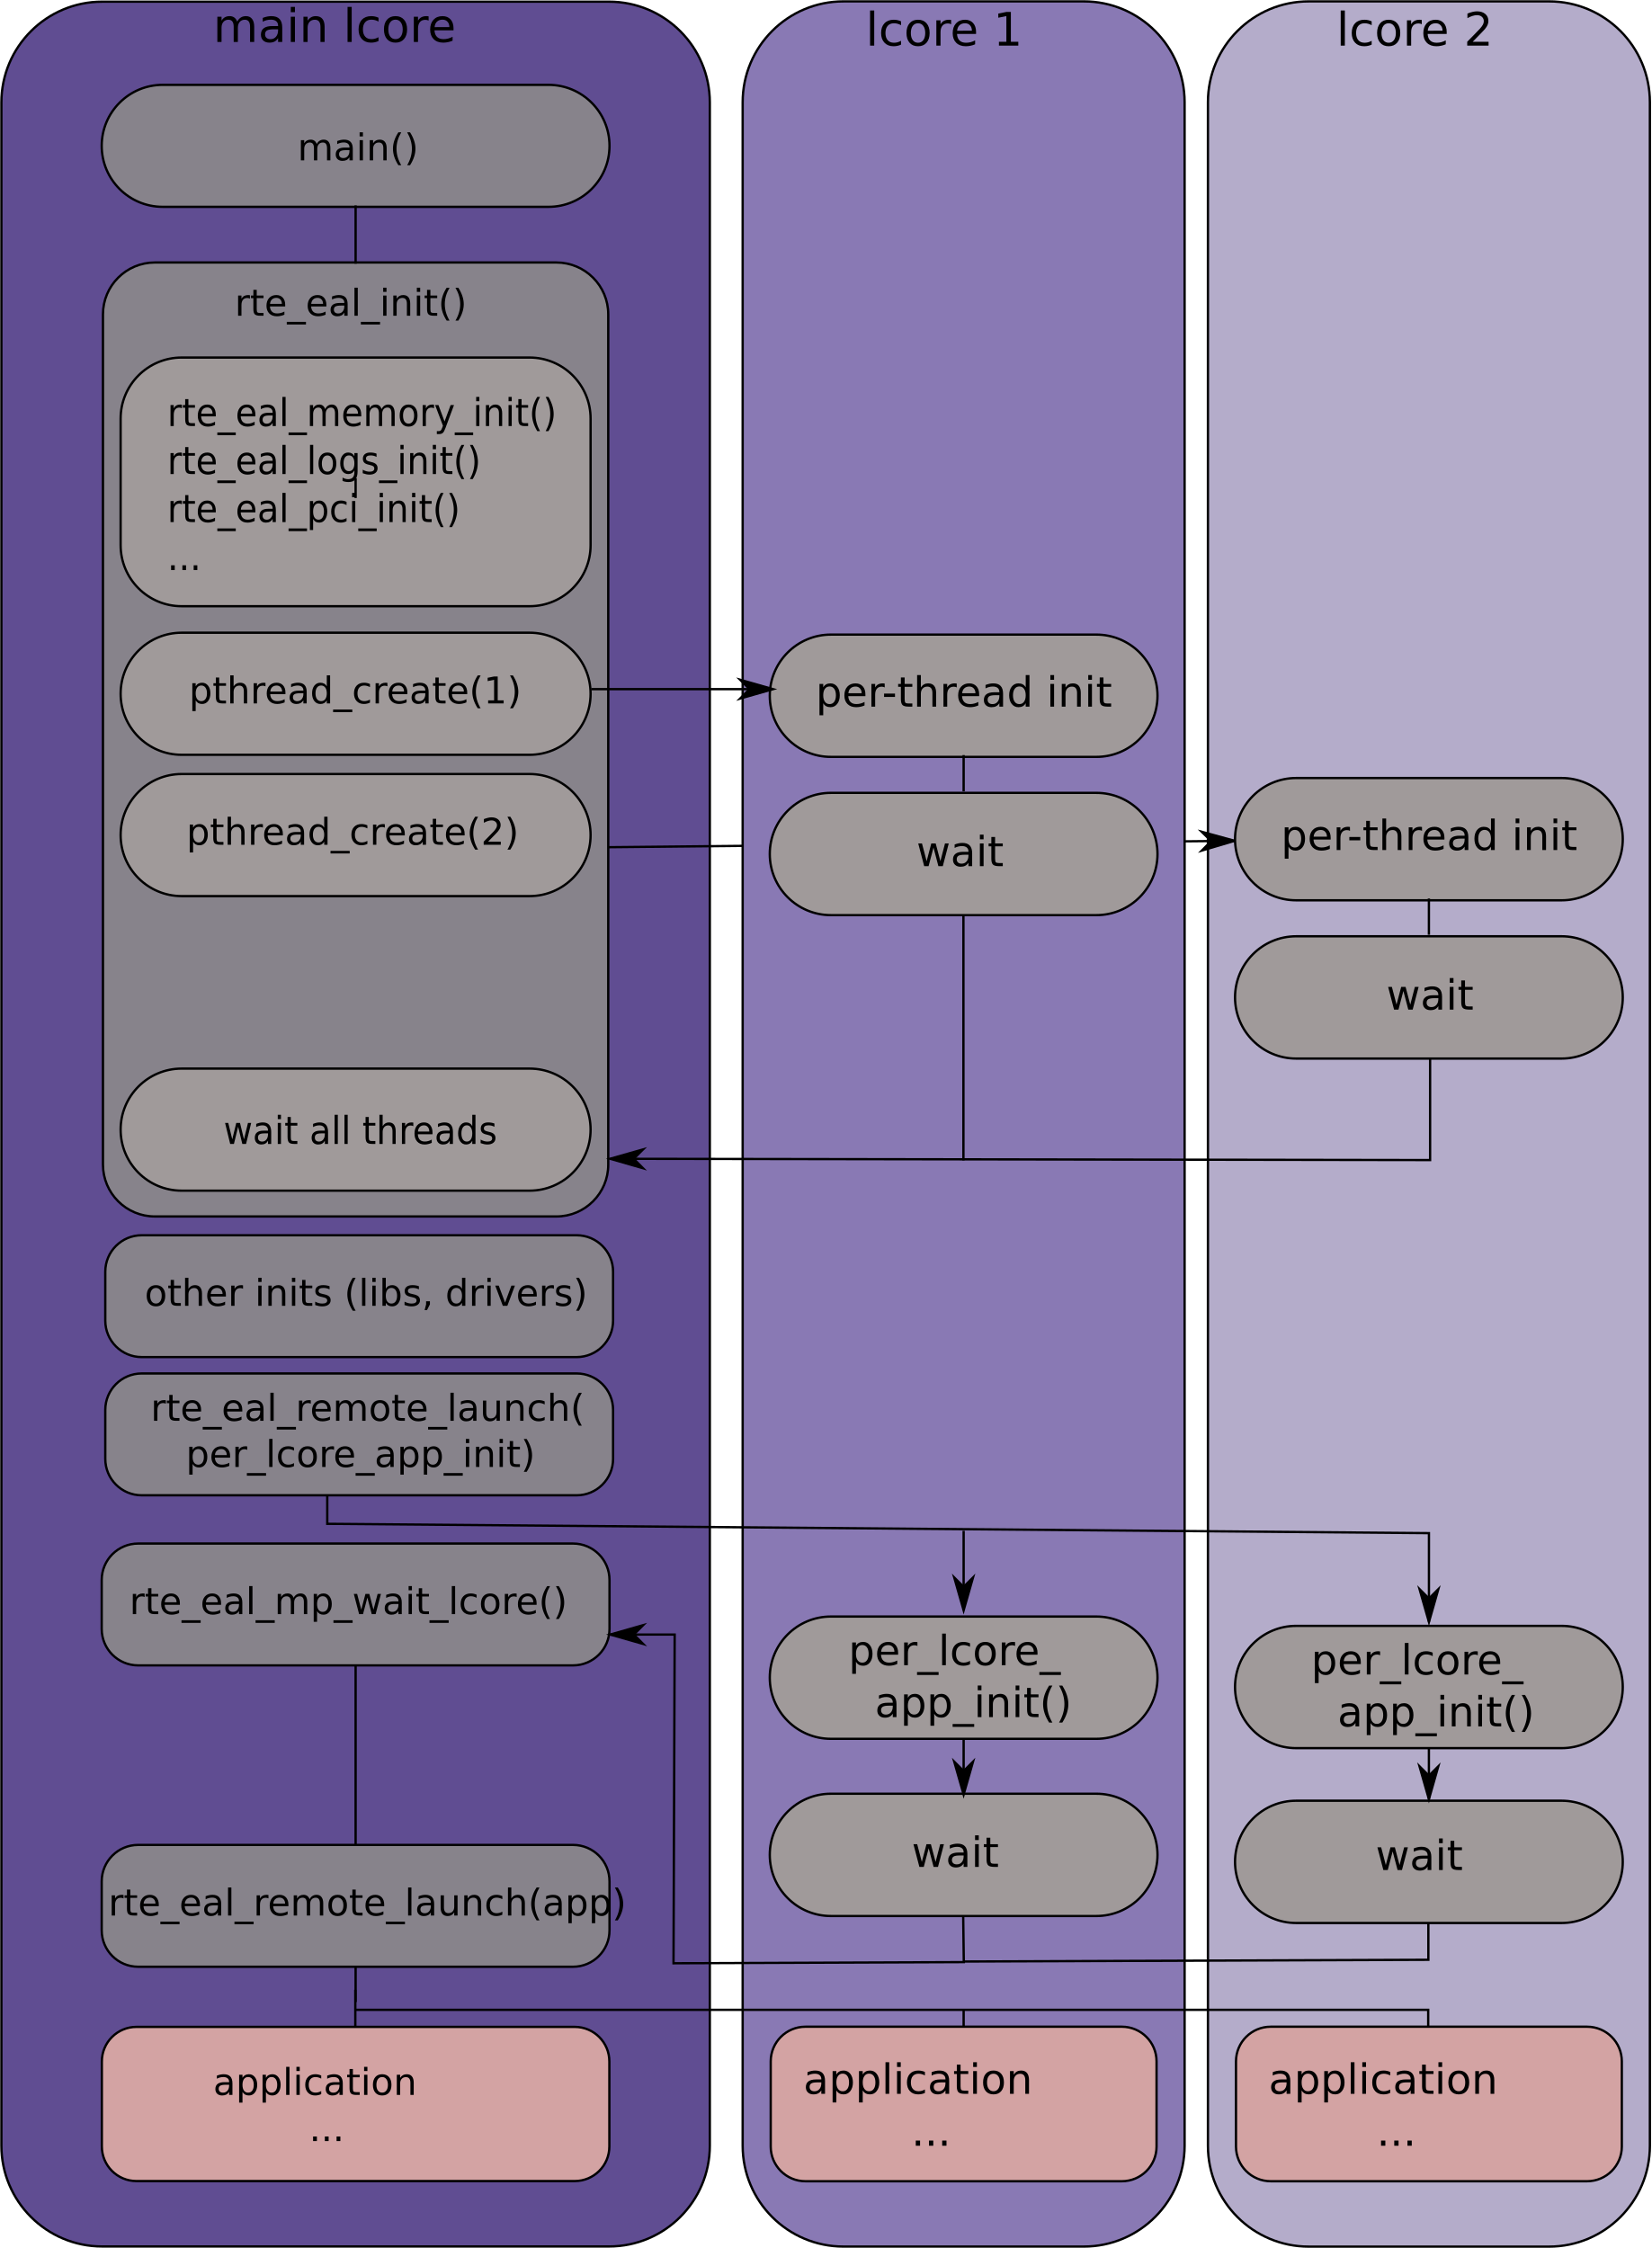
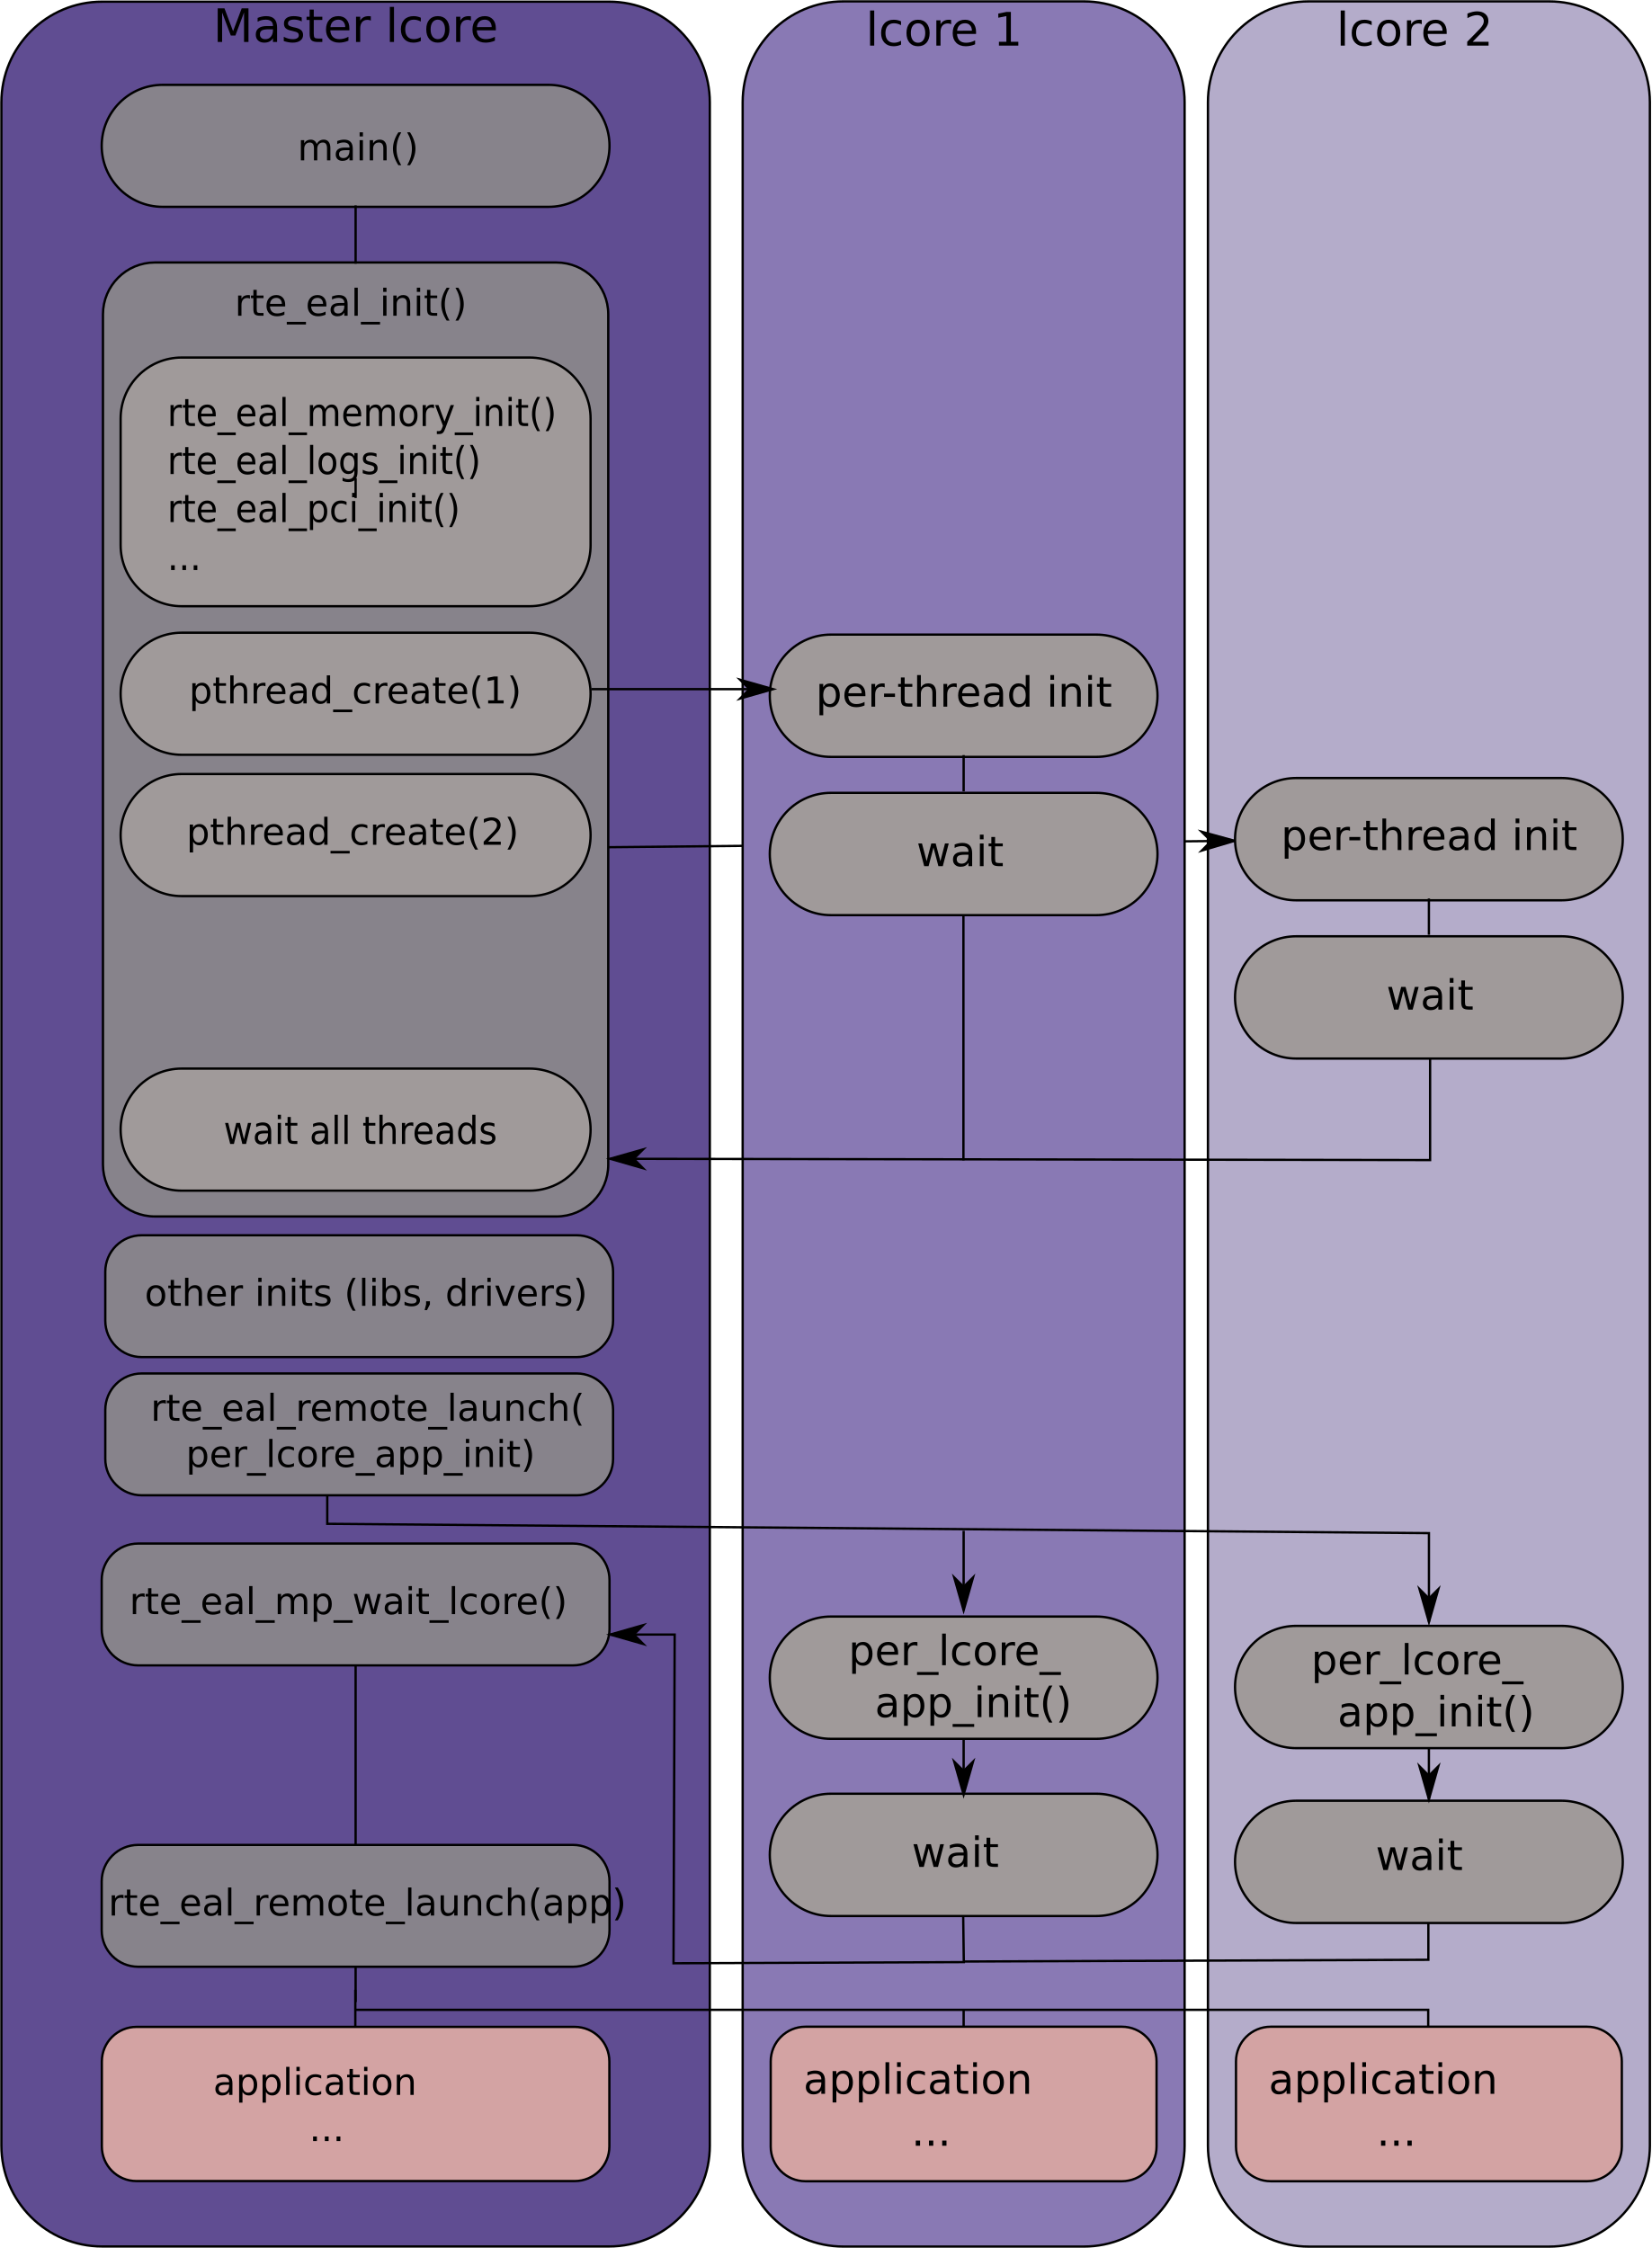
<svg xmlns="http://www.w3.org/2000/svg" width="715.4" height="974.034" id="svg2" version="1.1">
  <defs id="defs4">
    <marker orient="auto" refY="0" refX="0" id="Arrow1Lstart" style="overflow:visible">
      <path id="path3253" d="M 0,0 5,-5 -12.5,0 5,5 0,0 z" style="fill-rule:evenodd;stroke:#000000;stroke-width:1pt;marker-start:none" transform="matrix(0.8,0,0,0.8,10,0)" />
    </marker>
    <marker orient="auto" refY="0" refX="0" id="Arrow1Lend" style="overflow:visible">
      <path id="path3256" d="M 0,0 5,-5 -12.5,0 5,5 0,0 z" style="fill-rule:evenodd;stroke:#000000;stroke-width:1pt;marker-start:none" transform="matrix(-0.8,0,0,-0.8,-10,0)" />
    </marker>
  </defs>
  <g id="layer1" transform="translate(-22.36391,-28.45573)">
    <rect style="fill:#604d92;fill-opacity:1;stroke:#000000;stroke-width:1;stroke-miterlimit:4;stroke-opacity:1;stroke-dasharray:none;stroke-dashoffset:0" id="rect2383" width="306.929" height="972.644" x="22.964" y="29.183" ry="43.685" />
    <rect style="fill:#b4acca;fill-opacity:1;stroke:#000000;stroke-width:1;stroke-miterlimit:4;stroke-opacity:1;stroke-dasharray:none;stroke-dashoffset:0" id="rect2391" width="191.47" height="972.834" x="545.694" y="29.056" ry="43.694" />
    <path style="fill:none;stroke:#000000;stroke-width:1px;stroke-linecap:butt;stroke-linejoin:miter;stroke-opacity:1;marker-end:url(#Arrow1Lend)" d="m 277.143,395.628 280,-2.857" id="path4074" />
    <rect style="fill:#8979b4;fill-opacity:1;stroke:#000000;stroke-width:1;stroke-miterlimit:4;stroke-opacity:1;stroke-dasharray:none;stroke-dashoffset:0" id="rect2389" width="191.47" height="972.812" x="344.118" y="29.056" ry="43.693" />
    <text xml:space="preserve" style="font-size:20px;font-style:normal;font-weight:normal;fill:#000000;fill-opacity:1;stroke:none;font-family:Bitstream Vera Sans" x="114.718" y="46.648" id="text3163">
-       <tspan id="tspan3165" x="114.718" y="46.648">main lcore</tspan>
+       <tspan id="tspan3165" x="114.718" y="46.648">Master lcore</tspan>
    </text>
    <text xml:space="preserve" style="font-size:20px;font-style:normal;font-weight:normal;fill:#000000;fill-opacity:1;stroke:none;font-family:Bitstream Vera Sans" x="397.431" y="48.214" id="text3167">
      <tspan id="tspan3169" x="397.431" y="48.214">lcore 1</tspan>
    </text>
    <text xml:space="preserve" style="font-size:20px;font-style:normal;font-weight:normal;fill:#000000;fill-opacity:1;stroke:none;font-family:Bitstream Vera Sans" x="601.323" y="48.214" id="text3171">
      <tspan id="tspan3173" x="601.323" y="48.214">lcore 2</tspan>
    </text>
    <rect style="fill:#87838b;fill-opacity:1;stroke:#000000;stroke-width:1;stroke-miterlimit:4;stroke-opacity:1;stroke-dasharray:none;stroke-dashoffset:0" id="rect3168" width="220" height="52.857" x="66.429" y="65.219" ry="26.429" />
    <text xml:space="preserve" style="font-size:16px;font-style:normal;font-weight:normal;fill:#000000;fill-opacity:1;stroke:none;font-family:Bitstream Vera Sans" x="151.263" y="97.927" id="text3170">
      <tspan id="tspan3172" x="151.263" y="97.927">main()</tspan>
    </text>
    <rect style="fill:#87838b;fill-opacity:1;stroke:#000000;stroke-width:1;stroke-miterlimit:4;stroke-opacity:1;stroke-dasharray:none;stroke-dashoffset:0" id="rect3174" width="218.915" height="413.351" x="66.971" y="142.19" ry="22.48" />
    <text xml:space="preserve" style="font-size:16px;font-style:normal;font-weight:normal;fill:#000000;fill-opacity:1;stroke:none;font-family:Bitstream Vera Sans" x="124.071" y="165.264" id="text3176">
      <tspan id="tspan3178" x="124.071" y="165.264">rte_eal_init()</tspan>
    </text>
    <rect style="fill:#a09a9a;fill-opacity:1;stroke:#000000;stroke-width:1;stroke-miterlimit:4;stroke-opacity:1;stroke-dasharray:none;stroke-dashoffset:0" id="rect3180" width="203.609" height="107.743" x="74.624" y="183.375" ry="26.447" />
    <text xml:space="preserve" style="font-size:16px;font-style:normal;font-weight:normal;fill:#000000;fill-opacity:1;stroke:none;font-family:Bitstream Vera Sans" x="98.616" y="204.898" id="text3182" transform="scale(0.9616846,1.039842)">
      <tspan id="tspan3184" x="98.616" y="204.898">rte_eal_memory_init()</tspan>
      <tspan x="98.616" y="224.898" id="tspan5208">rte_eal_logs_init()</tspan>
      <tspan x="98.616" y="244.898" id="tspan5212">rte_eal_pci_init()</tspan>
      <tspan x="98.616" y="264.898" id="tspan5210">...</tspan>
    </text>
    <rect style="fill:#a09a9a;fill-opacity:1;stroke:#000000;stroke-width:1;stroke-miterlimit:4;stroke-opacity:1;stroke-dasharray:none;stroke-dashoffset:0" id="rect3186" width="203.609" height="52.895" x="74.624" y="302.604" ry="26.447" />
    <text xml:space="preserve" style="font-size:16px;font-style:normal;font-weight:normal;fill:#000000;fill-opacity:1;stroke:none;font-family:Bitstream Vera Sans" x="104.234" y="333.243" id="text3188">
      <tspan id="tspan3190" x="104.234" y="333.243">pthread_create(1)</tspan>
    </text>
    <rect style="fill:#a09a9a;fill-opacity:1;stroke:#000000;stroke-width:1;stroke-miterlimit:4;stroke-opacity:1;stroke-dasharray:none;stroke-dashoffset:0" id="rect3192" width="203.609" height="52.895" x="74.624" y="363.834" ry="26.447" />
    <text xml:space="preserve" style="font-size:16px;font-style:normal;font-weight:normal;fill:#000000;fill-opacity:1;stroke:none;font-family:Bitstream Vera Sans" x="103.114" y="394.473" id="text3194">
      <tspan id="tspan3196" x="103.114" y="394.473">pthread_create(2)</tspan>
    </text>
    <rect style="fill:#a09a9a;fill-opacity:1;stroke:#000000;stroke-width:1;stroke-miterlimit:4;stroke-opacity:1;stroke-dasharray:none;stroke-dashoffset:0" id="rect3210" width="167.982" height="52.982" x="355.862" y="303.423" ry="26.491" />
    <text xml:space="preserve" style="font-size:16px;font-style:normal;font-weight:normal;fill:#000000;fill-opacity:1;stroke:none;font-family:Bitstream Vera Sans" x="420.802" y="265.991" id="text3212" transform="scale(0.9075576,1.101858)">
      <tspan id="tspan3214" x="420.802" y="265.991" />
    </text>
    <text xml:space="preserve" style="font-size:18px;font-style:normal;font-weight:normal;fill:#000000;fill-opacity:1;stroke:none;font-family:Bitstream Vera Sans" x="375.757" y="334.629" id="text3216">
      <tspan id="tspan3218" x="375.757" y="334.629">per-thread init</tspan>
    </text>
    <rect style="fill:#a09a9a;fill-opacity:1;stroke:#000000;stroke-width:1;stroke-miterlimit:4;stroke-opacity:1;stroke-dasharray:none;stroke-dashoffset:0" id="rect3220" width="167.982" height="52.982" x="355.862" y="371.994" ry="26.491" />
    <text xml:space="preserve" style="font-size:18px;font-style:normal;font-weight:normal;fill:#000000;fill-opacity:1;stroke:none;font-family:Bitstream Vera Sans" x="419.435" y="403.76" id="text3222">
      <tspan id="tspan3224" x="419.435" y="403.76">wait</tspan>
    </text>
    <text xml:space="preserve" style="font-size:18px;font-style:normal;font-weight:normal;fill:#000000;fill-opacity:1;stroke:none;font-family:Bitstream Vera Sans" x="377.873" y="555.201" id="text3240">
      <tspan id="tspan3242" x="377.873" y="555.201" />
    </text>
    <path style="fill:none;stroke:#000000;stroke-width:1px;stroke-linecap:butt;stroke-linejoin:miter;stroke-opacity:1;marker-end:url(#Arrow1Lend)" d="m 278.571,327.057 78.571,0" id="path3248" />
    <path style="fill:none;stroke:#000000;stroke-width:1px;stroke-linecap:butt;stroke-linejoin:miter;stroke-opacity:1" d="m 439.853,355.628 0,15.714" id="path4028" />
    <rect style="fill:#a09a9a;fill-opacity:1;stroke:#000000;stroke-width:1;stroke-miterlimit:4;stroke-opacity:1;stroke-dasharray:none;stroke-dashoffset:0" id="rect4036" width="167.982" height="52.982" x="557.437" y="365.566" ry="26.491" />
    <text xml:space="preserve" style="font-size:18px;font-style:normal;font-weight:normal;fill:#000000;fill-opacity:1;stroke:none;font-family:Bitstream Vera Sans" x="577.332" y="396.772" id="text4038">
      <tspan id="tspan4040" x="577.332" y="396.772">per-thread init</tspan>
    </text>
    <rect style="fill:#a09a9a;fill-opacity:1;stroke:#000000;stroke-width:1;stroke-miterlimit:4;stroke-opacity:1;stroke-dasharray:none;stroke-dashoffset:0" id="rect4042" width="167.982" height="52.982" x="557.437" y="434.137" ry="26.491" />
    <text xml:space="preserve" style="font-size:18px;font-style:normal;font-weight:normal;fill:#000000;fill-opacity:1;stroke:none;font-family:Bitstream Vera Sans" x="623.01" y="465.903" id="text4044">
      <tspan id="tspan4046" x="623.01" y="465.903">wait</tspan>
    </text>
    <text xml:space="preserve" style="font-size:18px;font-style:normal;font-weight:normal;fill:#000000;fill-opacity:1;stroke:none;font-family:Bitstream Vera Sans" x="579.448" y="617.344" id="text4062">
      <tspan id="tspan4064" x="579.448" y="617.344" />
    </text>
    <path style="fill:none;stroke:#000000;stroke-width:1px;stroke-linecap:butt;stroke-linejoin:miter;stroke-opacity:1" d="m 641.429,417.771 0,15.714" id="path4066" />
    <rect style="fill:#a09a9a;fill-opacity:1;stroke:#000000;stroke-width:1;stroke-miterlimit:4;stroke-opacity:1;stroke-dasharray:none;stroke-dashoffset:0" id="rect6679" width="203.609" height="52.895" x="74.624" y="491.463" ry="26.447" />
    <text xml:space="preserve" style="font-size:16px;font-style:normal;font-weight:normal;fill:#000000;fill-opacity:1;stroke:none;font-family:Bitstream Vera Sans" x="123.986" y="504.031" id="text6681" transform="scale(0.9616847,1.039842)">
      <tspan id="tspan6683" x="123.986" y="504.031">wait all threads</tspan>
    </text>
    <path style="fill:none;stroke:#000000;stroke-width:1px;stroke-linecap:butt;stroke-linejoin:miter;stroke-opacity:1;marker-end:url(#Arrow1Lend)" d="m 164.15,669.487 0,19.22 477.297,4.041 0,38.386" id="path7745" />
    <path style="fill:none;stroke:#000000;stroke-width:1px;stroke-linecap:butt;stroke-linejoin:miter;stroke-opacity:1;marker-end:url(#Arrow1Lend)" d="m 439.853,691.738 0,34.345" id="path7747" />
    <rect style="fill:#a09a9a;fill-opacity:1;stroke:#000000;stroke-width:1;stroke-miterlimit:4;stroke-opacity:1;stroke-dasharray:none;stroke-dashoffset:0" id="rect8791" width="167.982" height="52.982" x="355.862" y="728.886" ry="26.491" />
    <text xml:space="preserve" style="font-size:18px;font-style:normal;font-weight:normal;fill:#000000;fill-opacity:1;stroke:none;font-family:Bitstream Vera Sans" x="389.933" y="749.959" id="text8793">
      <tspan id="tspan8795" x="389.933" y="749.959">per_lcore_</tspan>
      <tspan x="389.933" y="772.459" id="tspan5168">  app_init()</tspan>
    </text>
    <rect style="fill:#a09a9a;fill-opacity:1;stroke:#000000;stroke-width:1;stroke-miterlimit:4;stroke-opacity:1;stroke-dasharray:none;stroke-dashoffset:0" id="rect8797" width="167.982" height="52.982" x="557.437" y="732.927" ry="26.491" />
    <text xml:space="preserve" style="font-size:18px;font-style:normal;font-weight:normal;fill:#000000;fill-opacity:1;stroke:none;font-family:Bitstream Vera Sans" x="590.389" y="753.999" id="text8799">
      <tspan x="590.389" y="753.999" id="tspan8833">per_lcore_</tspan>
      <tspan x="590.389" y="776.499" id="tspan5170">  app_init()</tspan>
    </text>
    <rect style="fill:#87838b;fill-opacity:1;stroke:#000000;stroke-width:1;stroke-miterlimit:4;stroke-opacity:1;stroke-dasharray:none;stroke-dashoffset:0" id="rect8803" width="220.001" height="52.788" x="66.428" y="697.259" ry="15.788" />
    <text xml:space="preserve" style="font-size:16px;font-style:normal;font-weight:normal;fill:#000000;fill-opacity:1;stroke:none;font-family:Bitstream Vera Sans" x="78.448" y="727.844" id="text8805">
      <tspan id="tspan8807" x="78.448" y="727.844">rte_eal_mp_wait_lcore()</tspan>
    </text>
    <rect style="fill:#d3a3a3;fill-opacity:1;stroke:#000000;stroke-width:1;stroke-miterlimit:4;stroke-opacity:1;stroke-dasharray:none;stroke-dashoffset:0" id="rect8815" width="219.876" height="66.806" x="66.491" y="906.684" ry="14.995" />
    <text xml:space="preserve" style="font-size:16px;font-style:normal;font-weight:normal;text-align:center;text-anchor:middle;fill:#000000;fill-opacity:1;stroke:none;font-family:Bitstream Vera Sans" x="176.636" y="936.165" id="text8817">
      <tspan id="tspan8819" x="176.636" y="936.165">application</tspan>
      <tspan x="176.636" y="956.165" id="tspan10929">...</tspan>
    </text>
    <rect style="fill:#a09a9a;fill-opacity:1;stroke:#000000;stroke-width:1;stroke-miterlimit:4;stroke-opacity:1;stroke-dasharray:none;stroke-dashoffset:0" id="rect8821" width="167.982" height="52.982" x="355.862" y="805.658" ry="26.491" />
    <text xml:space="preserve" style="font-size:18px;font-style:normal;font-weight:normal;fill:#000000;fill-opacity:1;stroke:none;font-family:Bitstream Vera Sans" x="417.351" y="837.364" id="text8823">
      <tspan id="tspan8825" x="417.351" y="837.364">wait</tspan>
    </text>
    <rect style="fill:#a09a9a;fill-opacity:1;stroke:#000000;stroke-width:1;stroke-miterlimit:4;stroke-opacity:1;stroke-dasharray:none;stroke-dashoffset:0" id="rect8827" width="167.982" height="52.982" x="557.437" y="808.688" ry="26.491" />
    <text xml:space="preserve" style="font-size:18px;font-style:normal;font-weight:normal;fill:#000000;fill-opacity:1;stroke:none;font-family:Bitstream Vera Sans" x="618.367" y="838.715" id="text8829">
      <tspan id="tspan8831" x="618.367" y="838.715">wait</tspan>
    </text>
    <path style="fill:none;stroke:#000000;stroke-width:1px;stroke-linecap:butt;stroke-linejoin:miter;stroke-opacity:1;marker-end:url(#Arrow1Lend)" d="m 439.853,781.641 0,24.244" id="path8837" />
    <path style="fill:none;stroke:#000000;stroke-width:1px;stroke-linecap:butt;stroke-linejoin:miter;stroke-opacity:1;marker-end:url(#Arrow1Lend)" d="m 641.429,785.934 0,21.971" id="path9360" />
    <path style="fill:none;stroke:#000000;stroke-width:1px;stroke-linecap:butt;stroke-linejoin:miter;stroke-opacity:1;marker-end:url(#Arrow1Lend)" d="m 439.669,858.918 0.253,19.698 -125.764,0.505 0.505,-142.432 -27.779,0" id="path10404" />
    <path style="fill:none;stroke:#000000;stroke-width:1px;stroke-linecap:butt;stroke-linejoin:miter;stroke-opacity:1" d="m 440.174,878.363 201.02,-0.758 0,-15.91" id="path10927" />
    <path style="fill:none;stroke:#000000;stroke-width:1px;stroke-linecap:butt;stroke-linejoin:miter;stroke-opacity:1" d="m 176.429,117.466 0,25.254" id="path10931" />
    <path style="fill:none;stroke:#000000;stroke-width:1px;stroke-linecap:butt;stroke-linejoin:miter;stroke-opacity:1" d="m 176.429,235.654 0,8.586" id="path10933" />
    <rect style="fill:#d3a3a3;fill-opacity:1;stroke:#000000;stroke-width:1;stroke-miterlimit:4;stroke-opacity:1;stroke-dasharray:none;stroke-dashoffset:0" id="rect10949" width="167.162" height="66.949" x="356.272" y="906.613" ry="15.027" />
    <rect style="fill:#d3a3a3;fill-opacity:1;stroke:#000000;stroke-width:1;stroke-miterlimit:4;stroke-opacity:1;stroke-dasharray:none;stroke-dashoffset:0" id="rect10957" width="167.162" height="66.949" x="557.848" y="906.613" ry="15.027" />
    <text xml:space="preserve" style="font-size:18px;font-style:normal;font-weight:normal;text-align:center;text-anchor:middle;fill:#000000;fill-opacity:1;stroke:none;font-family:Bitstream Vera Sans" x="641.661" y="935.675" id="text10965">
      <tspan id="tspan10967" x="641.661" y="935.675">application</tspan>
      <tspan x="641.661" y="958.175" id="tspan10969">...</tspan>
    </text>
    <text xml:space="preserve" style="font-size:18px;font-style:normal;font-weight:normal;text-align:center;text-anchor:middle;fill:#000000;fill-opacity:1;stroke:none;font-family:Bitstream Vera Sans" x="440.086" y="935.675" id="text10971">
      <tspan id="tspan10973" x="440.086" y="935.675">application</tspan>
      <tspan x="440.086" y="958.175" id="tspan10975">...</tspan>
    </text>
    <path style="fill:none;stroke:#000000;stroke-width:1px;stroke-linecap:butt;stroke-linejoin:miter;stroke-opacity:1" d="m 176.429,750.131 0,145.796" id="path11526" />
    <rect style="fill:#87838b;fill-opacity:1;stroke:#000000;stroke-width:1;stroke-miterlimit:4;stroke-opacity:1;stroke-dasharray:none;stroke-dashoffset:0" id="rect11518" width="220.001" height="52.788" x="66.428" y="827.839" ry="15.788" />
    <text xml:space="preserve" style="font-size:16px;font-style:normal;font-weight:normal;fill:#000000;fill-opacity:1;stroke:none;font-family:Bitstream Vera Sans" x="69.303" y="858.424" id="text11520">
      <tspan id="tspan11522" x="69.303" y="858.424">rte_eal_remote_launch(app)</tspan>
    </text>
    <path style="fill:none;stroke:#000000;stroke-width:1px;stroke-linecap:butt;stroke-linejoin:miter;stroke-opacity:1" d="m 176.302,890.612 0,15.671" id="path11530" />
    <path style="fill:none;stroke:#000000;stroke-width:1px;stroke-linecap:butt;stroke-linejoin:miter;stroke-opacity:1" d="m 176.582,899.288 464.541,0 0,6.996" id="path11532" />
    <path style="fill:none;stroke:#000000;stroke-width:1px;stroke-linecap:butt;stroke-linejoin:miter;stroke-opacity:1" d="m 439.853,899.288 0,7.556" id="path11534" />
    <rect style="fill:#87838b;fill-opacity:1;stroke:#000000;stroke-width:1;stroke-miterlimit:4;stroke-opacity:1;stroke-dasharray:none;stroke-dashoffset:0" id="rect11518-9" width="220.001" height="52.788" x="67.976" y="623.562" ry="15.788" />
    <text xml:space="preserve" style="font-size:16px;font-style:normal;font-weight:normal;fill:#000000;fill-opacity:1;stroke:none;font-family:Bitstream Vera Sans" x="87.642" y="644.073" id="text11520-3">
      <tspan id="tspan11522-1" x="87.642" y="644.073">rte_eal_remote_launch(</tspan>
      <tspan x="87.642" y="664.073" id="tspan5214">   per_lcore_app_init)</tspan>
    </text>
    <rect style="fill:#87838b;fill-opacity:1;stroke:#000000;stroke-width:1;stroke-miterlimit:4;stroke-opacity:1;stroke-dasharray:none;stroke-dashoffset:0" id="rect8803-9-8" width="220.001" height="52.788" x="67.976" y="563.677" ry="15.788" />
    <text xml:space="preserve" style="font-size:16px;font-style:normal;font-weight:normal;fill:#000000;fill-opacity:1;stroke:none;font-family:Bitstream Vera Sans" x="85.033" y="594.262" id="text8805-4-4">
      <tspan id="tspan8807-7-5" x="85.033" y="594.262">other inits (libs, drivers)</tspan>
    </text>
    <path style="fill:none;stroke:#000000;stroke-width:1px;stroke-linecap:butt;stroke-linejoin:miter;stroke-opacity:1;marker-end:url(#Arrow1Lend)" d="m 641.947,486.884 0,44.214 -355.114,-0.56" id="path6065" />
    <path style="fill:none;stroke:#000000;stroke-width:1px;stroke-linecap:butt;stroke-linejoin:miter;stroke-opacity:1" d="m 439.764,424.9 0,106.338" id="path6253" />
  </g>
</svg>
